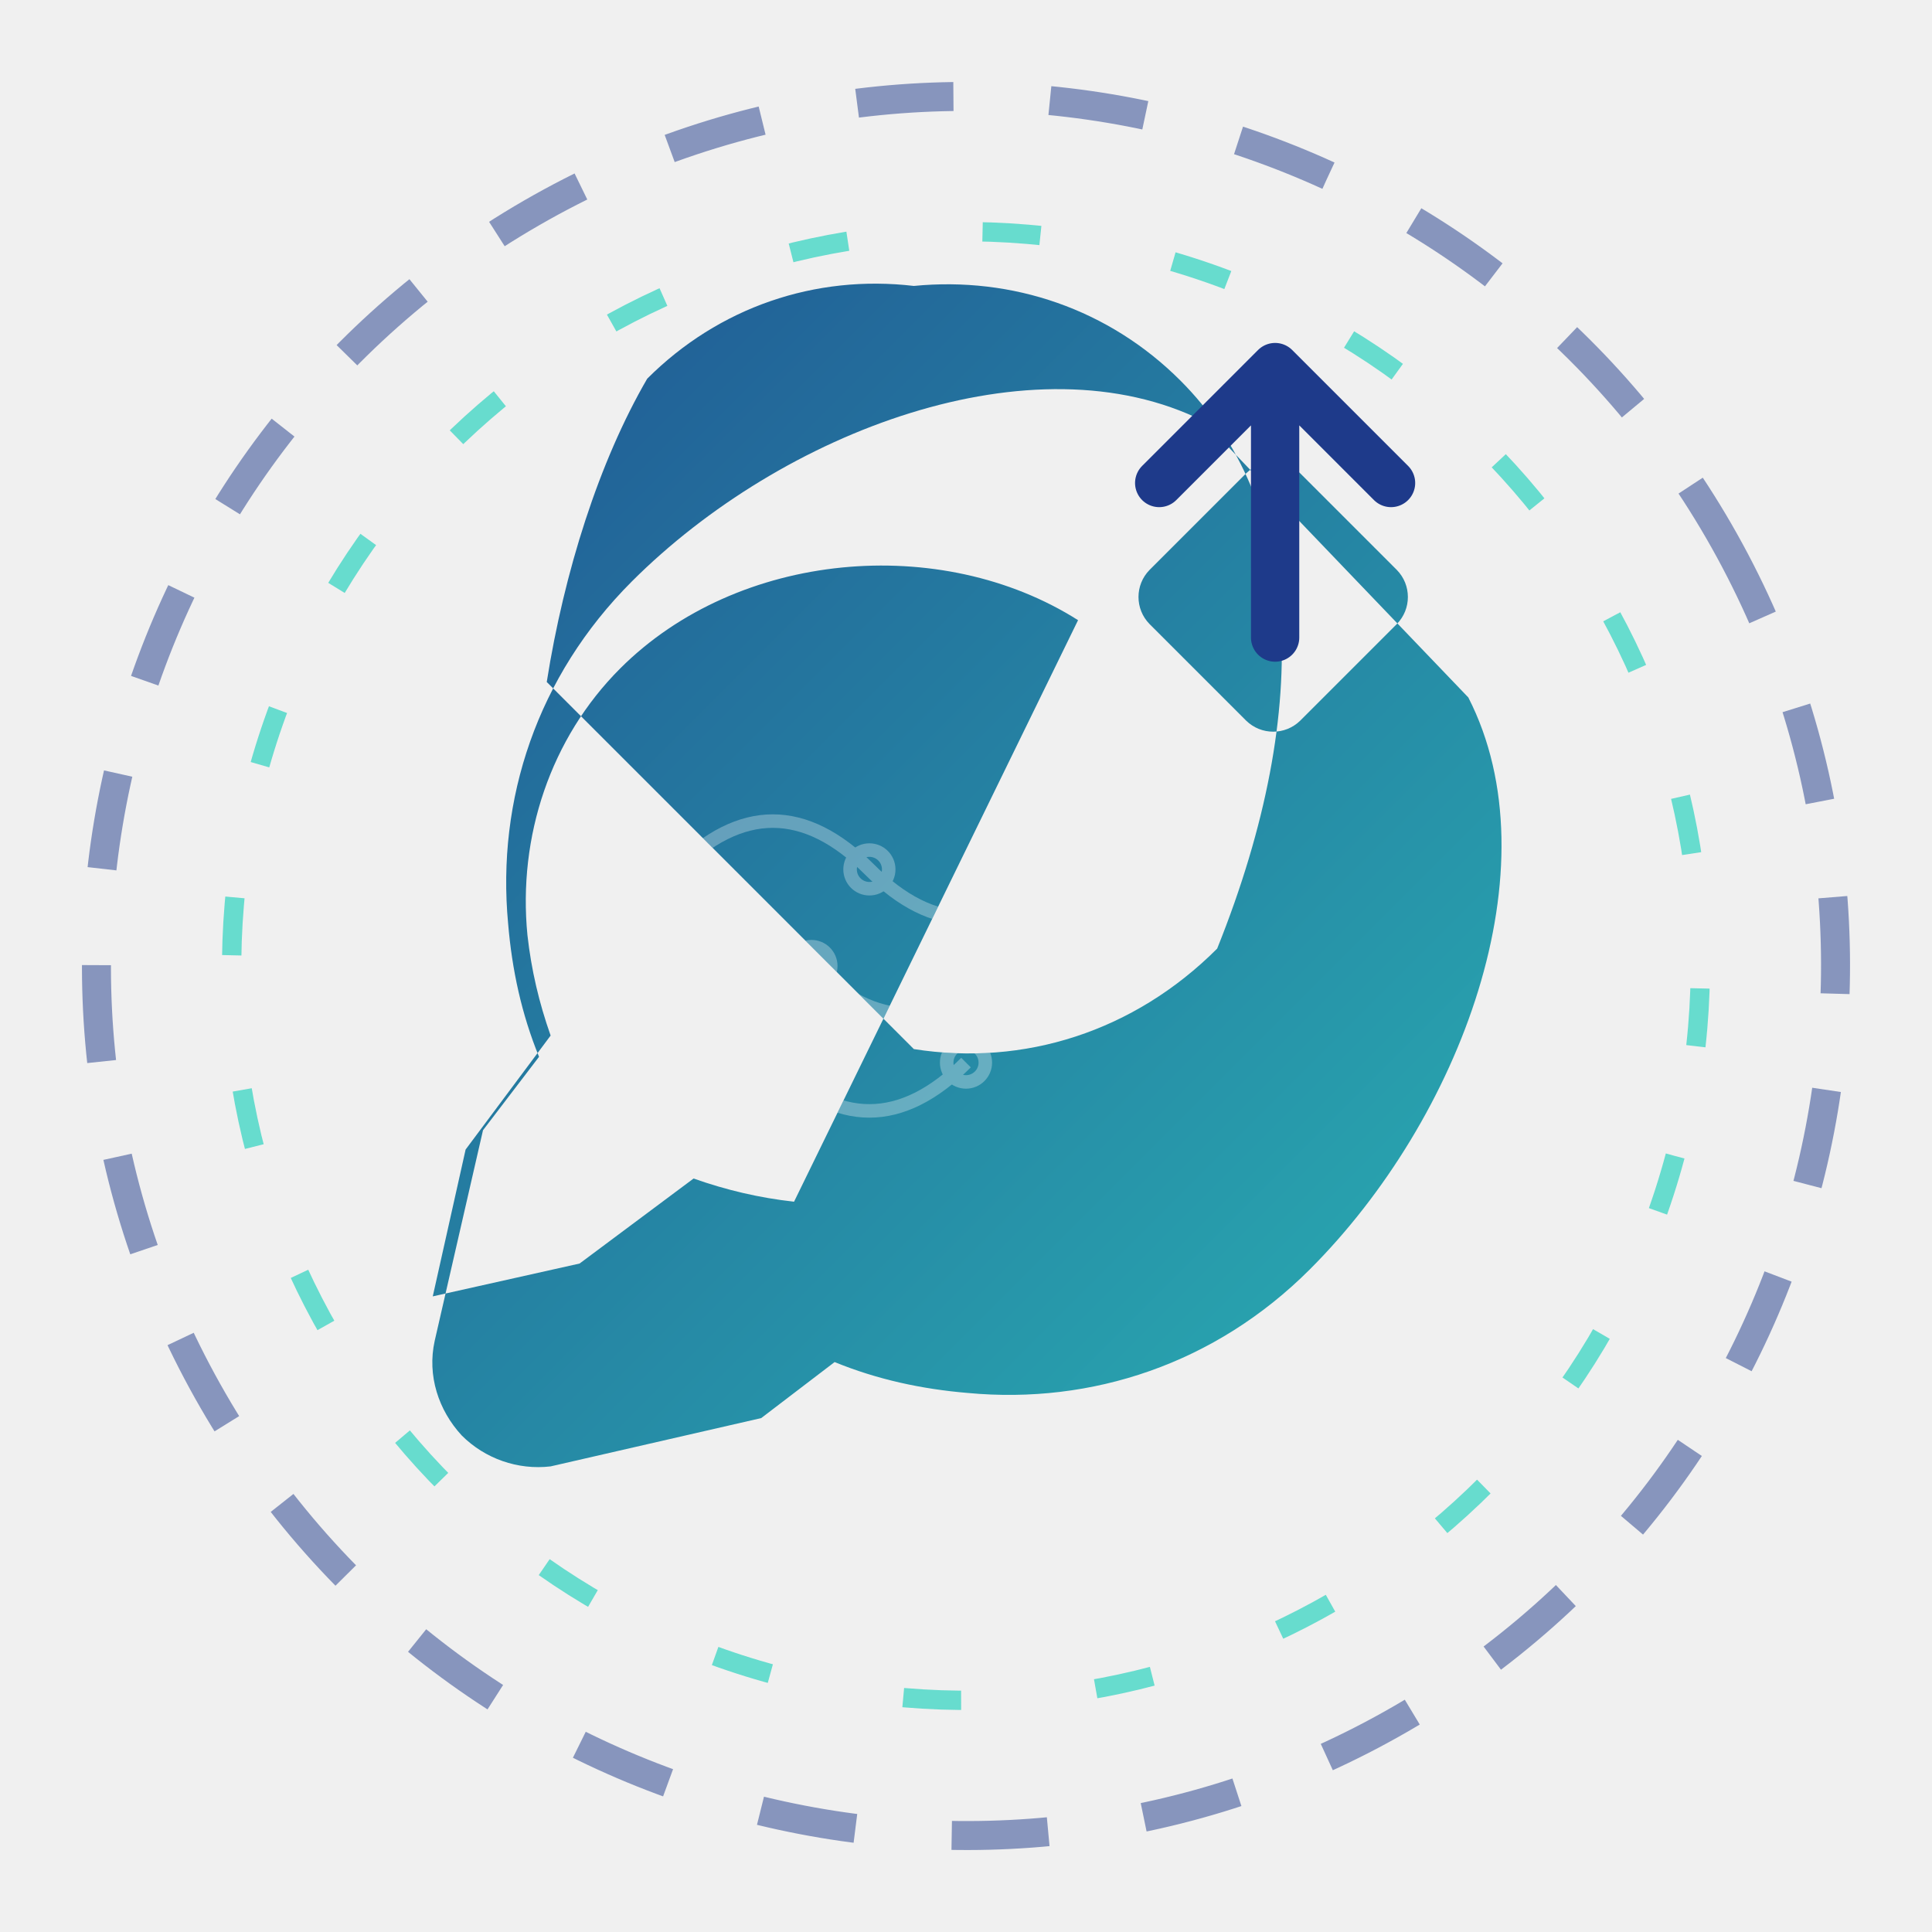
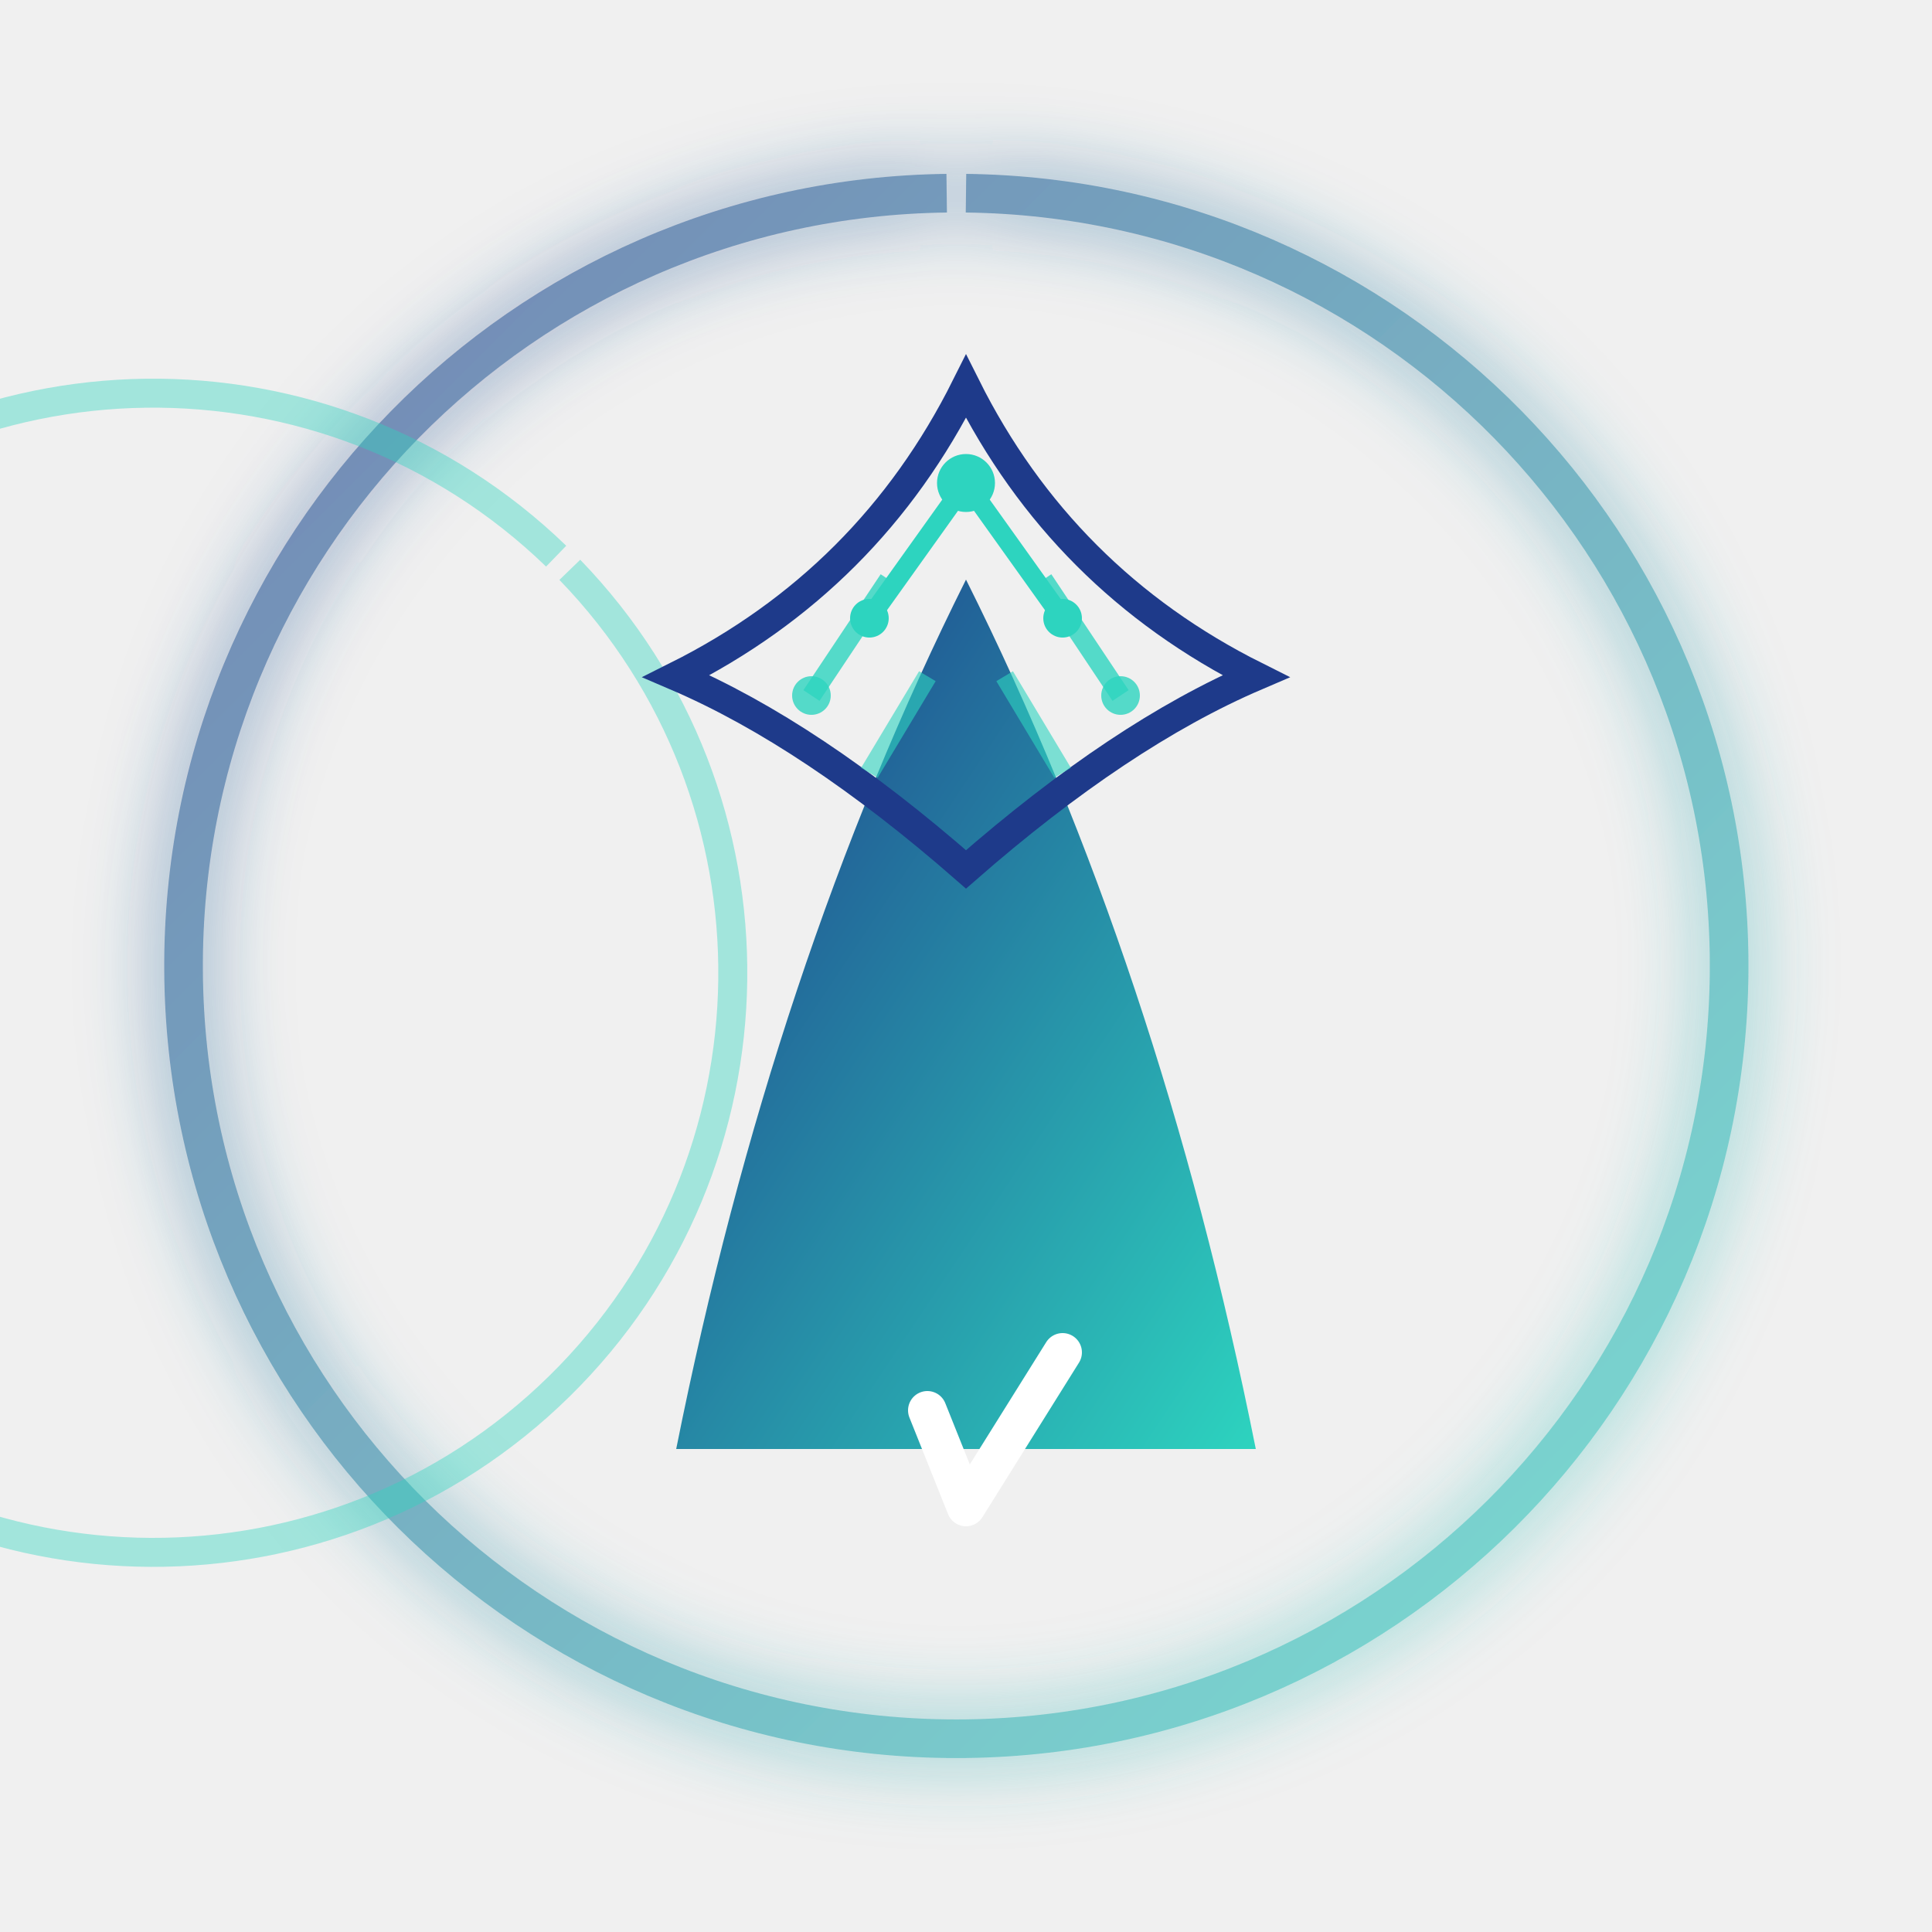
- <svg xmlns="http://www.w3.org/2000/svg" width="100" height="100" viewBox="0 0 100 100" fill="none">
+ <svg xmlns="http://www.w3.org/2000/svg" width="100" height="100" viewBox="0 0 100 100">
  <defs>
    <linearGradient id="quillGradient" x1="0%" y1="0%" x2="100%" y2="100%">
      <stop offset="0%" style="stop-color:#1E3A8A;stop-opacity:1" />
      <stop offset="100%" style="stop-color:#2DD4BF;stop-opacity:1" />
    </linearGradient>
-     <clipPath id="quillClip">
-       <path d="M62.3,21.8C53.5,17.4,40.5,22.3,32.7,30.1c-4.9,4.9-7,11.3-6.4,17.7c0.2,2.4,0.7,4.7,1.6,6.9         L25,58.5l-2.5,10.9c-0.4,1.8,0.2,3.6,1.4,4.9c1.2,1.2,2.9,1.8,4.6,1.6l10.9-2.5l3.8-2.9c2.2,0.9,4.5,1.4,6.9,1.6         c6.4,0.6,12.8-1.5,17.7-6.4c7.8-7.8,12.7-20.8,8.2-29.6L62.3,21.8z M41.1,62.2c-1.8-0.2-3.5-0.6-5.2-1.2l-5.9,4.4l-7.6,1.7         l1.7-7.6l4.4-5.9c-0.6-1.7-1-3.4-1.2-5.2c-0.5-5.1,1.2-10.2,4.8-13.8c6.1-6.1,16.6-7,23.7-2.5L41.1,62.2z M63,49.1         c-4.3,4.3-10,6.1-15.7,5.2l-19-19c0.9-5.7,2.7-11.4,5.2-15.7c3.7-3.7,8.7-5.4,13.8-4.8C52.4,14.3,57.4,16,61.1,19.7         C67.3,25.9,68.1,36.4,63,49.1z" />
-       <path d="M59.5,29.5 l5,-5 a2,2 0 0 1 2.8,0 l5,5 a2,2 0 0 1 0,2.8 l-5,5 a2,2 0 0 1 -2.8,0 l-5,-5 a2,2 0 0 1 0,-2.8z" fill="#2DD4BF" />
-     </clipPath>
+     <filter id="glow" x="-50%" y="-50%" width="200%" height="200%">
+       <feGaussianBlur stdDeviation="2" result="coloredBlur" />
+       <feMerge>
+         <feMergeNode in="coloredBlur" />
+         <feMergeNode in="SourceGraphic" />
+       </feMerge>
+     </filter>
  </defs>
-   <circle cx="50" cy="50" r="45" stroke="#1E3A8A" stroke-width="1.5" stroke-opacity="0.5" stroke-dasharray="5 5" transform="rotate(-30 50 50)">
-     <animateTransform attributeName="transform" type="rotate" from="-30 50 50" to="330 50 50" dur="10s" repeatCount="indefinite" />
-   </circle>
-   <circle cx="50" cy="50" r="38" stroke="#2DD4BF" stroke-width="1" stroke-opacity="0.7" stroke-dasharray="3 7" transform="rotate(15 50 50)">
-     <animateTransform attributeName="transform" type="rotate" from="15 50 50" to="375 50 50" dur="12s" repeatCount="indefinite" />
-   </circle>
-   <g clip-path="url(#quillClip)">
-     <rect x="0" y="0" width="100" height="100" fill="url(#quillGradient)" />
-     <g opacity="0.3" fill="none" stroke="#FFFFFF" stroke-width="0.7">
-       <path d="M30 55 Q 35 50, 40 55 T 50 55" />
-       <path d="M32 50 Q 37 45, 42 50 T 52 50" />
-       <path d="M35 45 Q 40 40, 45 45 T 55 45" />
-       <circle cx="30" cy="55" r="1" />
-       <circle cx="40" cy="55" r="1" />
-       <circle cx="50" cy="55" r="1" />
-       <circle cx="32" cy="50" r="1" />
-       <circle cx="42" cy="50" r="1" />
-       <circle cx="52" cy="50" r="1" />
-       <circle cx="35" cy="45" r="1" />
-       <circle cx="45" cy="45" r="1" />
-       <circle cx="55" cy="45" r="1" />
-     </g>
+   <path d="M 50 10 A 40 40 0 1 1 49 10" stroke="url(#quillGradient)" stroke-width="2" fill="none" opacity="0.6" filter="url(#glow)" />
+   <path d="M 20 50 A 30 30 0 1 0 21 50" stroke="#2DD4BF" stroke-width="1.5" fill="none" opacity="0.4" transform="rotate(45 50 50)" />
+   <path d="M 35 75 Q 40 50 50 30 Q 60 50 65 75 Z" fill="url(#quillGradient)" />
+   <g transform="translate(0, -10)">
+     <path d="M 50 30 Q 55 40 65 45 Q 58 48 50 55 Q 42 48 35 45 Q 45 40 50 30 Z" fill="none" stroke="#1E3A8A" stroke-width="1.5" />
+     <line x1="50" y1="35" x2="45" y2="42" stroke="#2DD4BF" stroke-width="1" />
+     <line x1="50" y1="35" x2="55" y2="42" stroke="#2DD4BF" stroke-width="1" />
+     <line x1="46" y1="40" x2="42" y2="46" stroke="#2DD4BF" stroke-width="1" opacity="0.8" />
+     <line x1="54" y1="40" x2="58" y2="46" stroke="#2DD4BF" stroke-width="1" opacity="0.8" />
+     <line x1="48" y1="45" x2="45" y2="50" stroke="#2DD4BF" stroke-width="1" opacity="0.6" />
+     <line x1="52" y1="45" x2="55" y2="50" stroke="#2DD4BF" stroke-width="1" opacity="0.6" />
+     <circle cx="45" cy="42" r="1" fill="#2DD4BF" />
+     <circle cx="55" cy="42" r="1" fill="#2DD4BF" />
+     <circle cx="50" cy="35" r="1.5" fill="#2DD4BF" />
+     <circle cx="42" cy="46" r="1" fill="#2DD4BF" opacity="0.8" />
+     <circle cx="58" cy="46" r="1" fill="#2DD4BF" opacity="0.8" />
  </g>
-   <path d="M60 25 L66 19 L72 25 M66 19 L66 33" stroke="#1E3A8A" stroke-width="2.5" fill="none" stroke-linecap="round" stroke-linejoin="round">
-     <animate attributeName="stroke" values="#1E3A8A;#2DD4BF;#1E3A8A" dur="3s" repeatCount="indefinite" />
-   </path>
+   <path d="M 48 73 L 50 78 L 55 70" fill="none" stroke="#FFFFFF" stroke-width="2" stroke-linecap="round" stroke-linejoin="round" />
</svg>
